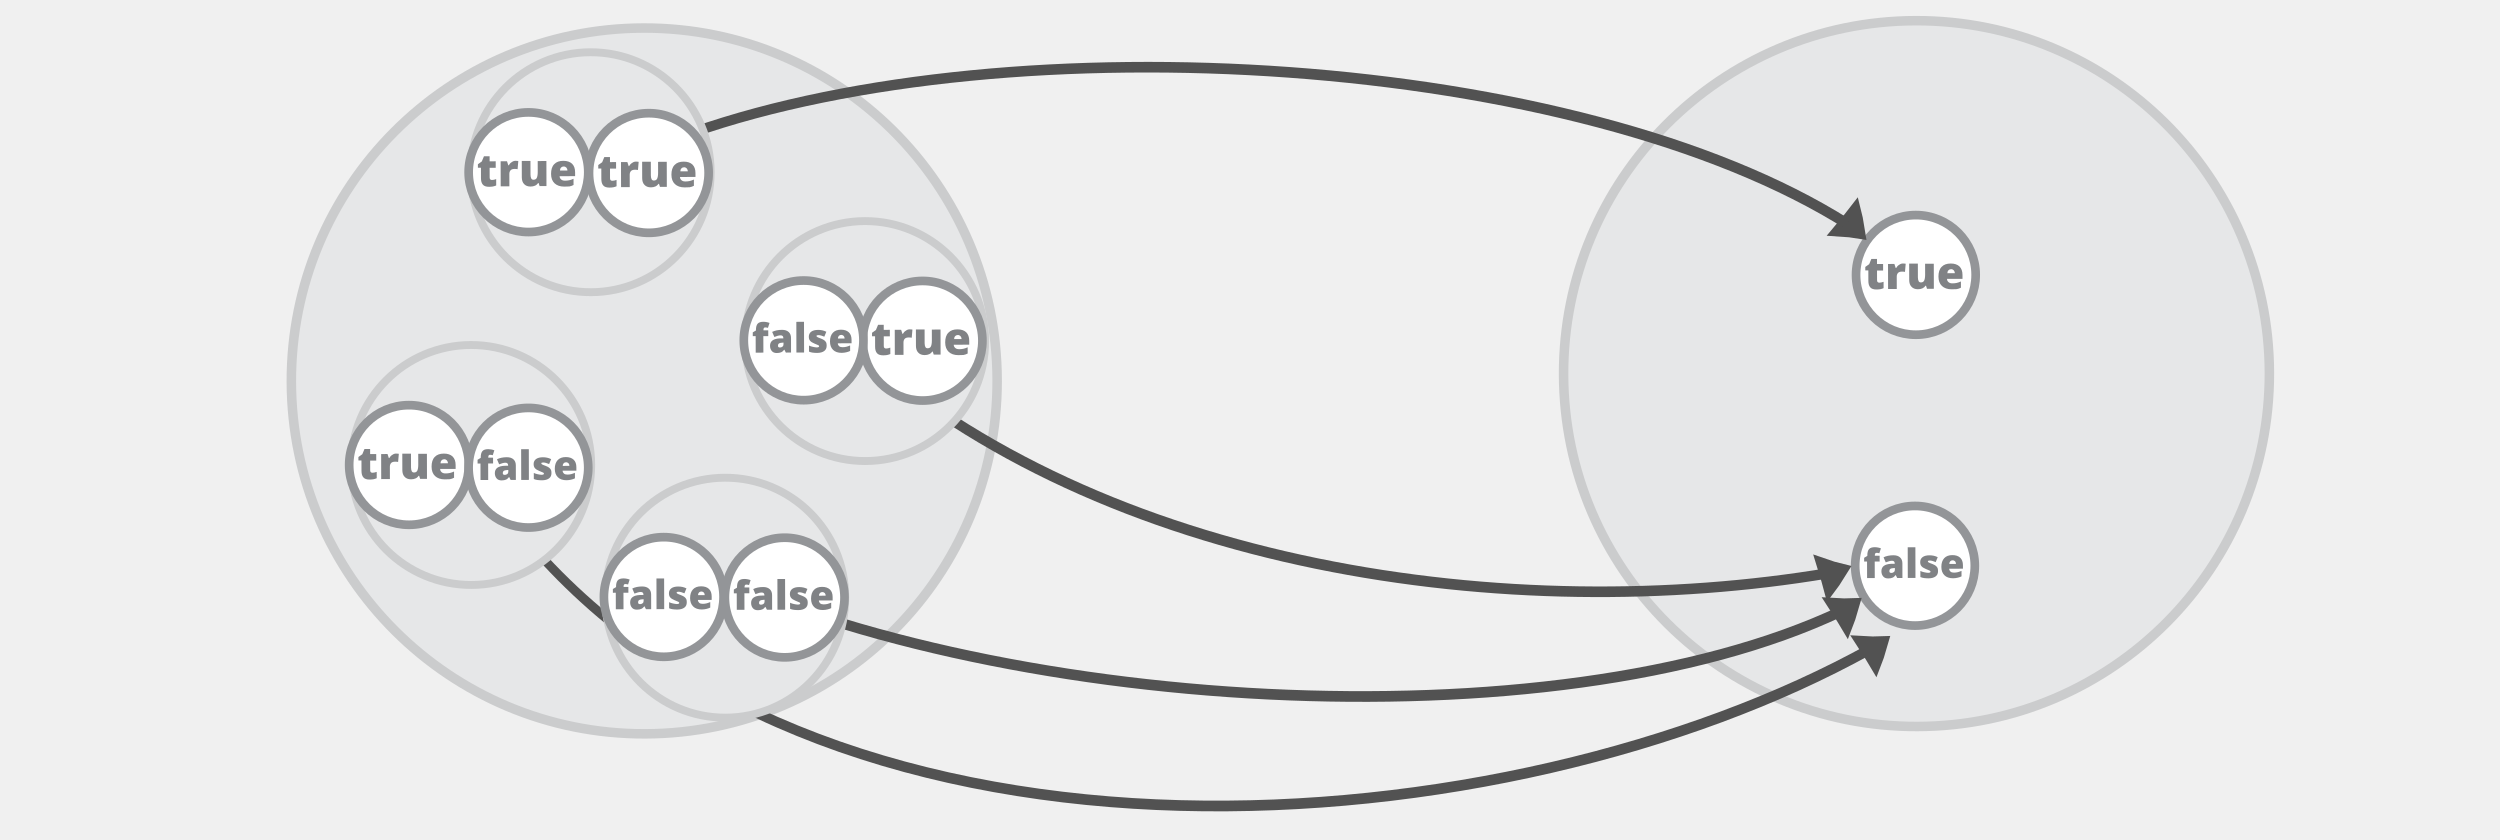
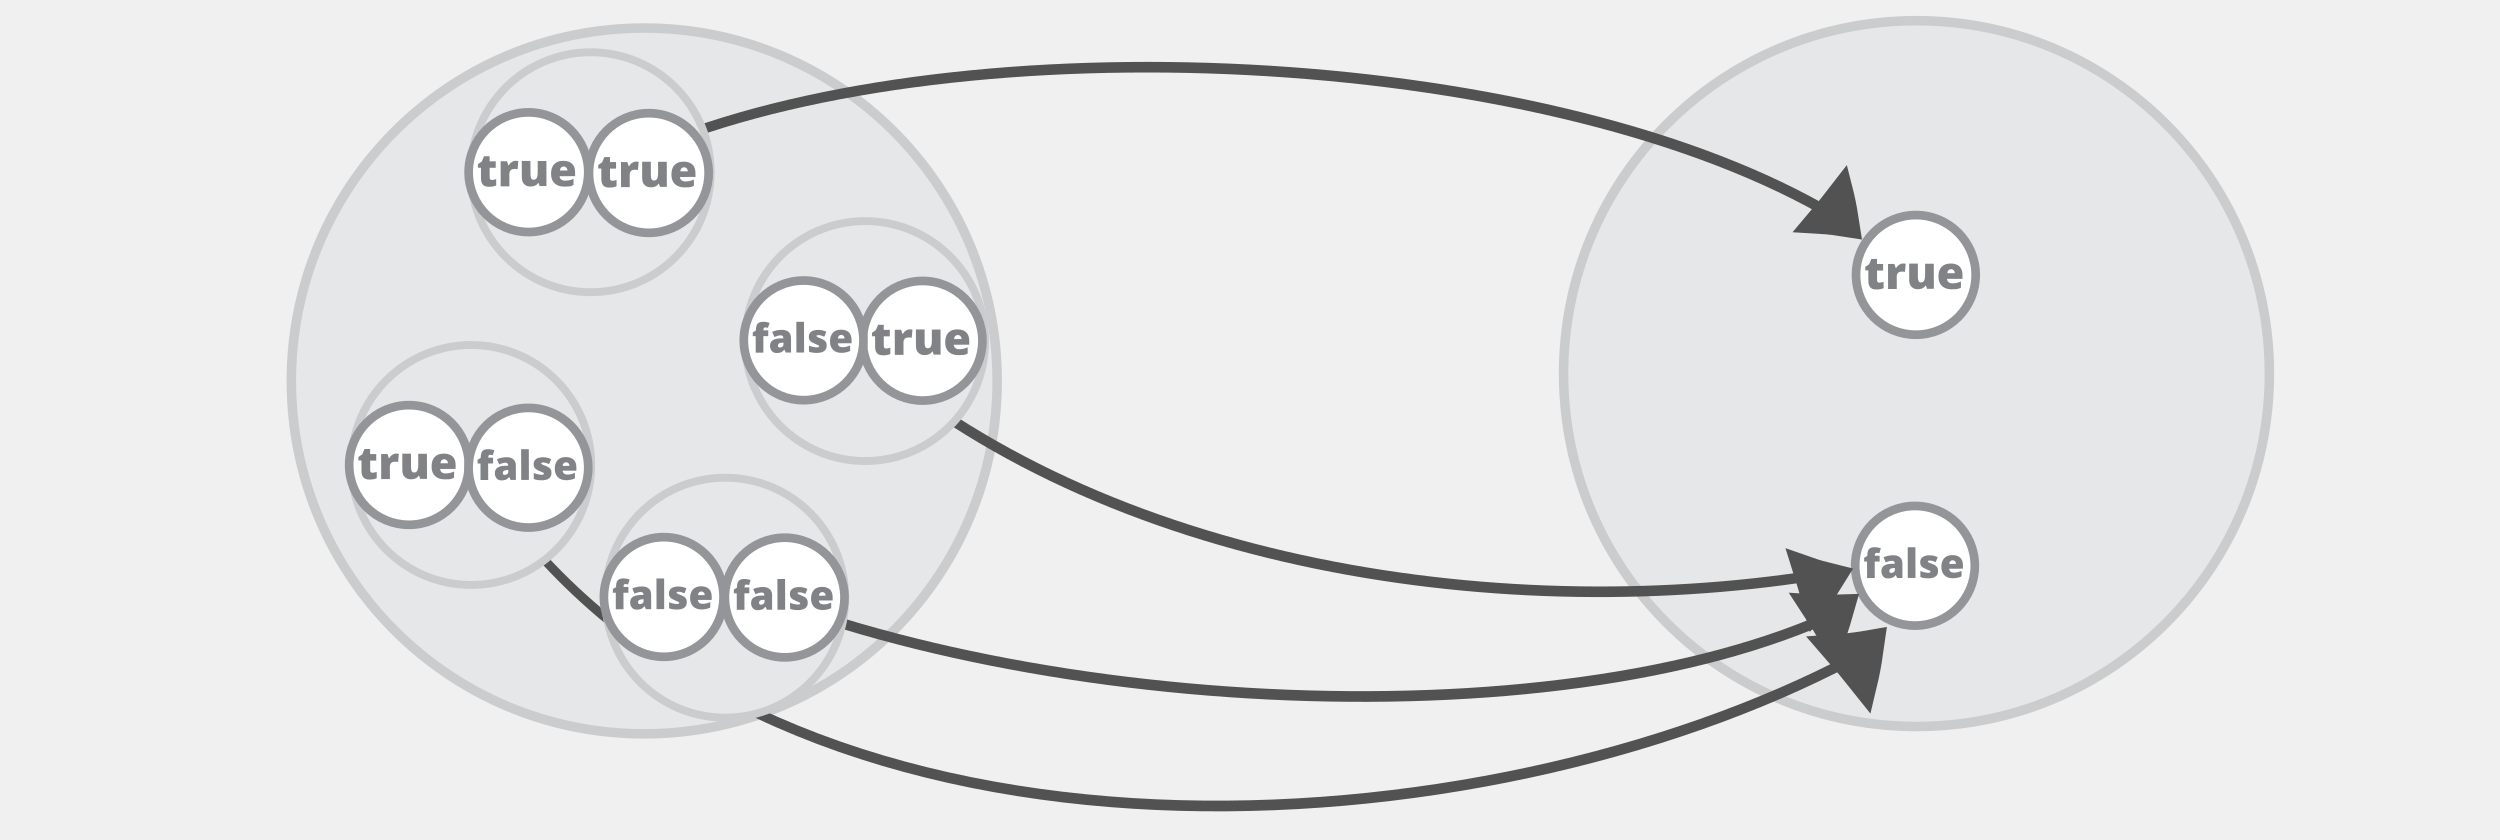
<svg xmlns="http://www.w3.org/2000/svg" viewBox="0 0 595.3 200" version="1.1" id="svg14095" width="595.3" height="200">
  <defs id="defs14099" />
  <circle style="fill:#e6e7e8;stroke:#cbcccd;stroke-width:2.268;stroke-miterlimit:10;stroke-dasharray:none;stroke-opacity:1" id="circle14075-1-9" r="84.034" cy="91.109" cx="153.171" stroke-miterlimit="10" transform="rotate(-0.1496465)" />
  <circle style="fill:#e6e7e8;stroke:#cbcccd;stroke-width:2.268;stroke-miterlimit:10;stroke-dasharray:none;stroke-opacity:1" id="circle14075-1-9-2" r="84.034" cy="90.151" cx="456.118" stroke-miterlimit="10" transform="rotate(-0.1496465)" />
  <g id="g3759" transform="matrix(0.8300014,-0.00216783,0.00216783,0.8300014,94.32766,-59.04964)">
    <circle style="fill:#ffffff;stroke:#939598;stroke-width:2.493;stroke-miterlimit:10" stroke-miterlimit="10" cx="435.6" cy="151.151" r="17.161" id="circle14077-8-2-9" />
    <g transform="matrix(0.4155301,0,0,0.4155301,322.5754,72.94785)" style="fill:#808285" id="g14081-7-2-3">
      <path d="m 246.8,193.5 c 0.8,0 1.8,-0.2 2.9,-0.6 v 4.4 c -0.8,0.3 -1.6,0.6 -2.3,0.7 -0.7,0.1 -1.6,0.2 -2.6,0.2 -2,0 -3.5,-0.5 -4.3,-1.5 -0.9,-1 -1.3,-2.5 -1.3,-4.5 V 185 h -2.1 v -2.4 l 2.7,-1.9 1.5,-3.6 h 3.9 v 3.5 h 4.2 v 4.5 h -4.2 v 6.7 c 0,1.1 0.5,1.7 1.6,1.7 z m 16.4,-13.2 c 0.5,0 1,0 1.5,0.1 l 0.3,0.1 -0.5,5.6 c -0.5,-0.1 -1.2,-0.2 -2,-0.2 -1.3,0 -2.3,0.3 -2.8,0.9 -0.6,0.6 -0.9,1.5 -0.9,2.6 v 8.5 h -6 v -17.3 h 4.4 l 0.9,2.8 h 0.3 c 0.5,-0.9 1.2,-1.7 2.1,-2.2 0.9,-0.7 1.8,-0.9 2.7,-0.9 z m 16.5,17.6 -0.7,-2.2 h -0.4 c -0.5,0.8 -1.2,1.4 -2.1,1.8 -0.9,0.4 -1.9,0.6 -3.1,0.6 -1.9,0 -3.4,-0.6 -4.4,-1.7 -1.1,-1.1 -1.6,-2.7 -1.6,-4.7 v -11.3 h 6 v 9.5 c 0,1.1 0.2,2 0.5,2.6 0.3,0.6 0.8,0.9 1.6,0.9 1,0 1.8,-0.4 2.2,-1.2 0.4,-0.8 0.7,-2.2 0.7,-4.1 v -7.6 h 6 v 17.3 h -4.7 z m 17,0.3 c -2.9,0 -5.1,-0.8 -6.7,-2.3 -1.6,-1.5 -2.4,-3.7 -2.4,-6.5 0,-2.9 0.7,-5.2 2.2,-6.7 1.5,-1.6 3.6,-2.3 6.3,-2.3 2.6,0 4.6,0.7 6,2 1.4,1.4 2.1,3.3 2.1,5.9 v 2.7 h -10.7 c 0,1 0.4,1.7 1.1,2.3 0.7,0.6 1.6,0.8 2.7,0.8 1,0 2,-0.1 2.9,-0.3 0.9,-0.2 1.8,-0.5 2.9,-1 v 4.3 c -0.9,0.5 -1.9,0.8 -2.9,1 -0.9,0 -2.1,0.1 -3.5,0.1 z m -0.3,-13.9 c -0.7,0 -1.3,0.2 -1.8,0.7 -0.5,0.4 -0.8,1.1 -0.8,2.1 h 5.1 c 0,-0.8 -0.3,-1.5 -0.7,-2 -0.5,-0.5 -1.1,-0.8 -1.8,-0.8 z" id="path14079-92-8-1" />
    </g>
  </g>
  <g id="g14089-0-9-9" transform="matrix(0.3448905,-9.0079346e-4,9.0079346e-4,0.3448905,343.8237,102.1121)">
    <circle id="circle14083-2-7-4" r="41.3" cy="95.4" cx="325" stroke-miterlimit="10" style="fill:#ffffff;stroke:#939598;stroke-width:6;stroke-miterlimit:10" />
    <g id="g14087-3-3-7" style="fill:#808285">
      <path id="path14085-7-6-8" d="m 300.5,92.4 h -3.3 v 11.4 h -5.3 V 92.4 h -2 v -2.6 l 2.2,-1.3 v -0.3 c 0,-2 0.4,-3.5 1.2,-4.4 0.8,-0.9 2.2,-1.3 4,-1.3 0.7,0 1.4,0.1 2,0.2 0.6,0.1 1.4,0.3 2.2,0.6 l -1.1,3.4 c -0.7,-0.2 -1.3,-0.3 -1.9,-0.3 -0.4,0 -0.7,0.1 -0.9,0.4 -0.2,0.3 -0.3,0.7 -0.3,1.2 v 0.4 h 3.3 v 4 z m 12.2,11.4 -1,-2 h -0.1 c -0.7,0.9 -1.4,1.5 -2.2,1.8 -0.7,0.3 -1.7,0.5 -2.9,0.5 -1.5,0 -2.6,-0.4 -3.4,-1.3 -0.8,-0.9 -1.3,-2.1 -1.3,-3.7 0,-1.6 0.6,-2.9 1.7,-3.7 1.1,-0.8 2.8,-1.3 5,-1.4 h 2.5 v -0.2 c 0,-1.3 -0.6,-1.9 -1.9,-1.9 -1.1,0 -2.6,0.4 -4.3,1.1 l -1.5,-3.5 c 1.8,-0.9 4.1,-1.4 6.8,-1.4 2,0 3.5,0.5 4.6,1.5 1.1,1 1.6,2.4 1.6,4.1 v 10.1 z m -4,-3.5 c 0.6,0 1.2,-0.2 1.7,-0.6 0.5,-0.4 0.7,-0.9 0.7,-1.6 v -1.2 l -1.2,0.1 c -1.8,0.1 -2.6,0.7 -2.6,1.9 -0.1,1 0.4,1.4 1.4,1.4 z m 16.6,3.5 H 320 V 82.6 h 5.3 z m 15.6,-4.7 c 0,1.7 -0.6,2.9 -1.7,3.7 -1.1,0.8 -2.7,1.3 -4.9,1.3 -1.1,0 -2.1,-0.1 -3,-0.2 -0.8,-0.1 -1.7,-0.3 -2.6,-0.7 V 99 c 0.8,0.4 1.7,0.7 2.7,0.9 1,0.2 1.9,0.4 2.6,0.4 1.2,0 1.7,-0.3 1.7,-0.8 0,-0.3 -0.2,-0.5 -0.5,-0.7 -0.3,-0.2 -1.3,-0.6 -2.8,-1.2 -1.4,-0.6 -2.4,-1.2 -3,-2 -0.6,-0.7 -0.8,-1.7 -0.8,-2.8 0,-1.4 0.6,-2.6 1.7,-3.4 1.1,-0.8 2.7,-1.2 4.7,-1.2 1,0 2,0.1 2.9,0.3 0.9,0.2 1.8,0.5 2.8,1 l -1.4,3.4 c -0.7,-0.3 -1.5,-0.6 -2.2,-0.8 -0.7,-0.2 -1.4,-0.3 -1.9,-0.3 -0.9,0 -1.3,0.2 -1.3,0.6 0,0.3 0.2,0.5 0.5,0.7 0.3,0.2 1.2,0.6 2.6,1.1 1.1,0.4 1.9,0.9 2.4,1.3 0.5,0.4 0.9,0.9 1.2,1.5 0.2,0.5 0.3,1.2 0.3,2.1 z m 10.4,5 c -2.6,0 -4.6,-0.7 -6,-2.1 -1.4,-1.4 -2.1,-3.3 -2.1,-5.8 0,-2.6 0.7,-4.6 2,-6 1.3,-1.4 3.2,-2.1 5.6,-2.1 2.3,0 4.1,0.6 5.4,1.8 1.3,1.2 1.9,3 1.9,5.2 v 2.4 h -9.5 c 0,0.9 0.4,1.5 0.9,2 0.6,0.5 1.4,0.7 2.4,0.7 0.9,0 1.8,-0.1 2.6,-0.3 0.8,-0.2 1.6,-0.5 2.6,-0.9 v 3.8 c -0.8,0.4 -1.7,0.7 -2.6,0.9 -0.9,0.2 -1.9,0.4 -3.2,0.4 z M 351,91.7 c -0.6,0 -1.2,0.2 -1.6,0.6 -0.4,0.4 -0.7,1 -0.7,1.9 h 4.6 c 0,-0.7 -0.2,-1.3 -0.6,-1.8 -0.5,-0.4 -1,-0.7 -1.7,-0.7 z" />
    </g>
  </g>
  <g style="display:inline;fill:#dddddd;stroke:#525252;stroke-width:6.389;stroke-miterlimit:10;stroke-opacity:1" id="g1482-7-0-2-0-3" transform="matrix(0.1908178,0.04470537,-0.0586126,0.2739335,339.8028,-8.609108)">
-     <path style="stroke:#525252;stroke-width:16.098;stroke-opacity:1" id="path1478-7-9-7-4-0" d="m 561.876,137.329 c 5.673,-0.682 11.427,-1.108 17.252,-1.398 -2.293,-4.146 -4.884,-8.233 -7.774,-12.263 -3.294,4.776 -5.64,8.589 -9.478,13.661 z" />
+     <path style="stroke:#525252;stroke-width:28.094;stroke-opacity:1" id="path1478-7-9-7-4-0" d="m 533.718,133.396 c 9.901,-1.191 19.943,-1.933 30.108,-2.44 -4.001,-7.235 -8.523,-14.369 -13.567,-21.402 -5.748,8.336 -9.843,14.99 -16.541,23.842 z" />
    <path style="fill:none;stroke:#525252;stroke-width:9.112;stroke-opacity:1;paint-order:markers fill stroke" id="path1480-1-3-7-6-4" d="M -830.231,282.28 C -477.338,127.018 201.859,45.058 566.335,133.953" />
  </g>
  <g id="g3526-3" transform="matrix(0.8300014,-0.00216783,0.00216783,0.8300014,-86.01487,26.38898)">
    <circle r="34.419" stroke-miterlimit="10" cx="273.049" cy="18.328" id="circle14075-1-9-3-6" style="fill:#e6e7e8;stroke:#cbcccd;stroke-width:2.268;stroke-miterlimit:10;stroke-dasharray:none;stroke-opacity:1" />
    <g transform="translate(-10.81381,-123.2774)" id="g3451-0">
      <circle id="circle14077-8-2-6" r="17.161" cy="141.558" cx="266.009" stroke-miterlimit="10" style="fill:#ffffff;stroke:#939598;stroke-width:2.493;stroke-miterlimit:10" />
      <g id="g14081-7-2-2" style="fill:#808285" transform="matrix(0.4155301,0,0,0.4155301,152.9853,63.35517)">
        <path id="path14079-92-8-6" d="m 246.8,193.5 c 0.8,0 1.8,-0.2 2.9,-0.6 v 4.4 c -0.8,0.3 -1.6,0.6 -2.3,0.7 -0.7,0.1 -1.6,0.2 -2.6,0.2 -2,0 -3.5,-0.5 -4.3,-1.5 -0.9,-1 -1.3,-2.5 -1.3,-4.5 V 185 h -2.1 v -2.4 l 2.7,-1.9 1.5,-3.6 h 3.9 v 3.5 h 4.2 v 4.5 h -4.2 v 6.7 c 0,1.1 0.5,1.7 1.6,1.7 z m 16.4,-13.2 c 0.5,0 1,0 1.5,0.1 l 0.3,0.1 -0.5,5.6 c -0.5,-0.1 -1.2,-0.2 -2,-0.2 -1.3,0 -2.3,0.3 -2.8,0.9 -0.6,0.6 -0.9,1.5 -0.9,2.6 v 8.5 h -6 v -17.3 h 4.4 l 0.9,2.8 h 0.3 c 0.5,-0.9 1.2,-1.7 2.1,-2.2 0.9,-0.7 1.8,-0.9 2.7,-0.9 z m 16.5,17.6 -0.7,-2.2 h -0.4 c -0.5,0.8 -1.2,1.4 -2.1,1.8 -0.9,0.4 -1.9,0.6 -3.1,0.6 -1.9,0 -3.4,-0.6 -4.4,-1.7 -1.1,-1.1 -1.6,-2.7 -1.6,-4.7 v -11.3 h 6 v 9.5 c 0,1.1 0.2,2 0.5,2.6 0.3,0.6 0.8,0.9 1.6,0.9 1,0 1.8,-0.4 2.2,-1.2 0.4,-0.8 0.7,-2.2 0.7,-4.1 v -7.6 h 6 v 17.3 h -4.7 z m 17,0.3 c -2.9,0 -5.1,-0.8 -6.7,-2.3 -1.6,-1.5 -2.4,-3.7 -2.4,-6.5 0,-2.9 0.7,-5.2 2.2,-6.7 1.5,-1.6 3.6,-2.3 6.3,-2.3 2.6,0 4.6,0.7 6,2 1.4,1.4 2.1,3.3 2.1,5.9 v 2.7 h -10.7 c 0,1 0.4,1.7 1.1,2.3 0.7,0.6 1.6,0.8 2.7,0.8 1,0 2,-0.1 2.9,-0.3 0.9,-0.2 1.8,-0.5 2.9,-1 v 4.3 c -0.9,0.5 -1.9,0.8 -2.9,1 -0.9,0 -2.1,0.1 -3.5,0.1 z m -0.3,-13.9 c -0.7,0 -1.3,0.2 -1.8,0.7 -0.5,0.4 -0.8,1.1 -0.8,2.1 h 5.1 c 0,-0.8 -0.3,-1.5 -0.7,-2 -0.5,-0.5 -1.1,-0.8 -1.8,-0.8 z" />
      </g>
    </g>
    <g transform="translate(23.71695,-122.9595)" id="g3451-0-0">
      <circle id="circle14077-8-2-6-2" r="17.161" cy="141.558" cx="266.009" stroke-miterlimit="10" style="fill:#ffffff;stroke:#939598;stroke-width:2.493;stroke-miterlimit:10" />
      <g id="g14081-7-2-2-3" style="fill:#808285" transform="matrix(0.4155301,0,0,0.4155301,152.9853,63.35517)">
        <path id="path14079-92-8-6-7" d="m 246.8,193.5 c 0.8,0 1.8,-0.2 2.9,-0.6 v 4.4 c -0.8,0.3 -1.6,0.6 -2.3,0.7 -0.7,0.1 -1.6,0.2 -2.6,0.2 -2,0 -3.5,-0.5 -4.3,-1.5 -0.9,-1 -1.3,-2.5 -1.3,-4.5 V 185 h -2.1 v -2.4 l 2.7,-1.9 1.5,-3.6 h 3.9 v 3.5 h 4.2 v 4.5 h -4.2 v 6.7 c 0,1.1 0.5,1.7 1.6,1.7 z m 16.4,-13.2 c 0.5,0 1,0 1.5,0.1 l 0.3,0.1 -0.5,5.6 c -0.5,-0.1 -1.2,-0.2 -2,-0.2 -1.3,0 -2.3,0.3 -2.8,0.9 -0.6,0.6 -0.9,1.5 -0.9,2.6 v 8.5 h -6 v -17.3 h 4.4 l 0.9,2.8 h 0.3 c 0.5,-0.9 1.2,-1.7 2.1,-2.2 0.9,-0.7 1.8,-0.9 2.7,-0.9 z m 16.5,17.6 -0.7,-2.2 h -0.4 c -0.5,0.8 -1.2,1.4 -2.1,1.8 -0.9,0.4 -1.9,0.6 -3.1,0.6 -1.9,0 -3.4,-0.6 -4.4,-1.7 -1.1,-1.1 -1.6,-2.7 -1.6,-4.7 v -11.3 h 6 v 9.5 c 0,1.1 0.2,2 0.5,2.6 0.3,0.6 0.8,0.9 1.6,0.9 1,0 1.8,-0.4 2.2,-1.2 0.4,-0.8 0.7,-2.2 0.7,-4.1 v -7.6 h 6 v 17.3 h -4.7 z m 17,0.3 c -2.9,0 -5.1,-0.8 -6.7,-2.3 -1.6,-1.5 -2.4,-3.7 -2.4,-6.5 0,-2.9 0.7,-5.2 2.2,-6.7 1.5,-1.6 3.6,-2.3 6.3,-2.3 2.6,0 4.6,0.7 6,2 1.4,1.4 2.1,3.3 2.1,5.9 v 2.7 h -10.7 c 0,1 0.4,1.7 1.1,2.3 0.7,0.6 1.6,0.8 2.7,0.8 1,0 2,-0.1 2.9,-0.3 0.9,-0.2 1.8,-0.5 2.9,-1 v 4.3 c -0.9,0.5 -1.9,0.8 -2.9,1 -0.9,0 -2.1,0.1 -3.5,0.1 z m -0.3,-13.9 c -0.7,0 -1.3,0.2 -1.8,0.7 -0.5,0.4 -0.8,1.1 -0.8,2.1 h 5.1 c 0,-0.8 -0.3,-1.5 -0.7,-2 -0.5,-0.5 -1.1,-0.8 -1.8,-0.8 z" />
      </g>
    </g>
  </g>
  <g id="g3526-3-9" transform="rotate(-0.1496465,42296.092,-26575.939)" />
  <g style="display:inline;fill:#dddddd;stroke:#525252;stroke-width:6.389;stroke-miterlimit:10;stroke-opacity:1" id="g1482-7-0-2-0-3-9" transform="matrix(0.1932494,0.03262936,0.05197362,-0.2752703,318.9487,154.8909)">
-     <path style="stroke:#525252;stroke-width:16.098;stroke-opacity:1" id="path1478-7-9-7-4-0-3" d="m 561.876,137.329 c 5.673,-0.682 11.427,-1.108 17.252,-1.398 -2.293,-4.146 -4.884,-8.233 -7.774,-12.263 -3.294,4.776 -5.64,8.589 -9.478,13.661 z" />
+     <path style="stroke:#525252;stroke-width:28.398;stroke-opacity:1" id="path1478-7-9-7-4-0-3" d="m 541.025,130.807 c 10.008,-1.203 20.159,-1.954 30.434,-2.466 -4.044,-7.314 -8.616,-14.524 -13.714,-21.633 -5.81,8.426 -9.949,15.152 -16.72,24.1 z" />
    <path style="fill:none;stroke:#525252;stroke-width:9.112;stroke-opacity:1;paint-order:markers fill stroke" id="path1480-1-3-7-6-4-7" d="M -651.848,188.474 C -298.955,33.212 201.859,45.058 566.335,133.953" />
  </g>
  <g style="display:inline;fill:#dddddd;stroke:#525252;stroke-width:6.389;stroke-miterlimit:10;stroke-opacity:1" id="g1482-7-0-2-0-3-9-4" transform="matrix(0.1948327,-0.02121777,-0.02493549,-0.2790219,338.2611,203.9943)">
-     <path style="stroke:#525252;stroke-width:16.098;stroke-opacity:1" id="path1478-7-9-7-4-0-3-5" d="m 561.876,137.329 c 5.673,-0.682 11.427,-1.108 17.252,-1.398 -2.293,-4.146 -4.884,-8.233 -7.774,-12.263 -3.294,4.776 -5.64,8.589 -9.478,13.661 z" />
+     <path style="stroke:#525252;stroke-width:32.53;stroke-opacity:1" id="path1478-7-9-7-4-0-3-5" d="m 531.339,133.44 c 11.595,-0.278 23.252,-0.025 34.996,0.513 -2.948,-8.763 -6.515,-17.466 -10.701,-26.112 -8.454,8.954 -14.637,16.156 -24.295,25.599 z" />
    <path style="fill:none;stroke:#525252;stroke-width:9.112;stroke-opacity:1;paint-order:markers fill stroke" id="path1480-1-3-7-6-4-7-2" d="M -1044.193,346.59 C -710.249,16.435 107.213,-2.165 566.335,133.953" />
  </g>
  <g style="display:inline;fill:#dddddd;stroke:#525252;stroke-width:6.389;stroke-miterlimit:10;stroke-opacity:1" id="g1482-7-0-2-0-3-9-5" transform="matrix(0.1948327,-0.02121777,-0.02493549,-0.2790219,331.4551,194.9295)">
-     <path style="stroke:#525252;stroke-width:16.098;stroke-opacity:1" id="path1478-7-9-7-4-0-3-4" d="m 561.876,137.329 c 5.673,-0.682 11.427,-1.108 17.252,-1.398 -2.293,-4.146 -4.884,-8.233 -7.774,-12.263 -3.294,4.776 -5.64,8.589 -9.478,13.661 z" />
+     <path style="stroke:#525252;stroke-width:28.284;stroke-opacity:1" id="path1478-7-9-7-4-0-3-4" d="m 536.023,136.409 c 9.967,-1.199 20.078,-1.946 30.311,-2.457 -4.028,-7.284 -8.581,-14.466 -13.659,-21.547 -5.787,8.392 -9.909,15.091 -16.653,24.003 z" />
    <path style="fill:none;stroke:#525252;stroke-width:9.112;stroke-opacity:1;paint-order:markers fill stroke" id="path1480-1-3-7-6-4-7-7" d="M -830.231,282.28 C -477.338,127.018 201.859,45.058 566.335,133.953" />
  </g>
  <g id="g3526" transform="matrix(0.8300014,-0.00216783,0.00216783,0.8300014,-114.4651,96.10119)">
    <circle r="34.419" stroke-miterlimit="10" cx="273.049" cy="18.328" id="circle14075-1-9-3" style="fill:#e6e7e8;stroke:#cbcccd;stroke-width:2.268;stroke-miterlimit:10;stroke-dasharray:none;stroke-opacity:1" />
    <g transform="translate(-10.81381,-123.2774)" id="g3451">
      <circle id="circle14077-8-2" r="17.161" cy="141.558" cx="266.009" stroke-miterlimit="10" style="fill:#ffffff;stroke:#939598;stroke-width:2.493;stroke-miterlimit:10" />
      <g id="g14081-7-2" style="fill:#808285" transform="matrix(0.4155301,0,0,0.4155301,152.9853,63.35517)">
        <path id="path14079-92-8" d="m 246.8,193.5 c 0.8,0 1.8,-0.2 2.9,-0.6 v 4.4 c -0.8,0.3 -1.6,0.6 -2.3,0.7 -0.7,0.1 -1.6,0.2 -2.6,0.2 -2,0 -3.5,-0.5 -4.3,-1.5 -0.9,-1 -1.3,-2.5 -1.3,-4.5 V 185 h -2.1 v -2.4 l 2.7,-1.9 1.5,-3.6 h 3.9 v 3.5 h 4.2 v 4.5 h -4.2 v 6.7 c 0,1.1 0.5,1.7 1.6,1.7 z m 16.4,-13.2 c 0.5,0 1,0 1.5,0.1 l 0.3,0.1 -0.5,5.6 c -0.5,-0.1 -1.2,-0.2 -2,-0.2 -1.3,0 -2.3,0.3 -2.8,0.9 -0.6,0.6 -0.9,1.5 -0.9,2.6 v 8.5 h -6 v -17.3 h 4.4 l 0.9,2.8 h 0.3 c 0.5,-0.9 1.2,-1.7 2.1,-2.2 0.9,-0.7 1.8,-0.9 2.7,-0.9 z m 16.5,17.6 -0.7,-2.2 h -0.4 c -0.5,0.8 -1.2,1.4 -2.1,1.8 -0.9,0.4 -1.9,0.6 -3.1,0.6 -1.9,0 -3.4,-0.6 -4.4,-1.7 -1.1,-1.1 -1.6,-2.7 -1.6,-4.7 v -11.3 h 6 v 9.5 c 0,1.1 0.2,2 0.5,2.6 0.3,0.6 0.8,0.9 1.6,0.9 1,0 1.8,-0.4 2.2,-1.2 0.4,-0.8 0.7,-2.2 0.7,-4.1 v -7.6 h 6 v 17.3 h -4.7 z m 17,0.3 c -2.9,0 -5.1,-0.8 -6.7,-2.3 -1.6,-1.5 -2.4,-3.7 -2.4,-6.5 0,-2.9 0.7,-5.2 2.2,-6.7 1.5,-1.6 3.6,-2.3 6.3,-2.3 2.6,0 4.6,0.7 6,2 1.4,1.4 2.1,3.3 2.1,5.9 v 2.7 h -10.7 c 0,1 0.4,1.7 1.1,2.3 0.7,0.6 1.6,0.8 2.7,0.8 1,0 2,-0.1 2.9,-0.3 0.9,-0.2 1.8,-0.5 2.9,-1 v 4.3 c -0.9,0.5 -1.9,0.8 -2.9,1 -0.9,0 -2.1,0.1 -3.5,0.1 z m -0.3,-13.9 c -0.7,0 -1.3,0.2 -1.8,0.7 -0.5,0.4 -0.8,1.1 -0.8,2.1 h 5.1 c 0,-0.8 -0.3,-1.5 -0.7,-2 -0.5,-0.5 -1.1,-0.8 -1.8,-0.8 z" />
      </g>
    </g>
    <g transform="translate(14.40441,-30.30822)" id="g3457">
      <g id="g14089-0-9" transform="matrix(0.4155301,0,0,0.4155301,140.0087,9.826835)">
        <circle id="circle14083-2-7" r="41.3" cy="95.4" cx="325" stroke-miterlimit="10" style="fill:#ffffff;stroke:#939598;stroke-width:6;stroke-miterlimit:10" />
        <g id="g14087-3-3" style="fill:#808285">
          <path id="path14085-7-6" d="m 300.5,92.4 h -3.3 v 11.4 h -5.3 V 92.4 h -2 v -2.6 l 2.2,-1.3 v -0.3 c 0,-2 0.4,-3.5 1.2,-4.4 0.8,-0.9 2.2,-1.3 4,-1.3 0.7,0 1.4,0.1 2,0.2 0.6,0.1 1.4,0.3 2.2,0.6 l -1.1,3.4 c -0.7,-0.2 -1.3,-0.3 -1.9,-0.3 -0.4,0 -0.7,0.1 -0.9,0.4 -0.2,0.3 -0.3,0.7 -0.3,1.2 v 0.4 h 3.3 v 4 z m 12.2,11.4 -1,-2 h -0.1 c -0.7,0.9 -1.4,1.5 -2.2,1.8 -0.7,0.3 -1.7,0.5 -2.9,0.5 -1.5,0 -2.6,-0.4 -3.4,-1.3 -0.8,-0.9 -1.3,-2.1 -1.3,-3.7 0,-1.6 0.6,-2.9 1.7,-3.7 1.1,-0.8 2.8,-1.3 5,-1.4 h 2.5 v -0.2 c 0,-1.3 -0.6,-1.9 -1.9,-1.9 -1.1,0 -2.6,0.4 -4.3,1.1 l -1.5,-3.5 c 1.8,-0.9 4.1,-1.4 6.8,-1.4 2,0 3.5,0.5 4.6,1.5 1.1,1 1.6,2.4 1.6,4.1 v 10.1 z m -4,-3.5 c 0.6,0 1.2,-0.2 1.7,-0.6 0.5,-0.4 0.7,-0.9 0.7,-1.6 v -1.2 l -1.2,0.1 c -1.8,0.1 -2.6,0.7 -2.6,1.9 -0.1,1 0.4,1.4 1.4,1.4 z m 16.6,3.5 H 320 V 82.6 h 5.3 z m 15.6,-4.7 c 0,1.7 -0.6,2.9 -1.7,3.7 -1.1,0.8 -2.7,1.3 -4.9,1.3 -1.1,0 -2.1,-0.1 -3,-0.2 -0.8,-0.1 -1.7,-0.3 -2.6,-0.7 V 99 c 0.8,0.4 1.7,0.7 2.7,0.9 1,0.2 1.9,0.4 2.6,0.4 1.2,0 1.7,-0.3 1.7,-0.8 0,-0.3 -0.2,-0.5 -0.5,-0.7 -0.3,-0.2 -1.3,-0.6 -2.8,-1.2 -1.4,-0.6 -2.4,-1.2 -3,-2 -0.6,-0.7 -0.8,-1.7 -0.8,-2.8 0,-1.4 0.6,-2.6 1.7,-3.4 1.1,-0.8 2.7,-1.2 4.7,-1.2 1,0 2,0.1 2.9,0.3 0.9,0.2 1.8,0.5 2.8,1 l -1.4,3.4 c -0.7,-0.3 -1.5,-0.6 -2.2,-0.8 -0.7,-0.2 -1.4,-0.3 -1.9,-0.3 -0.9,0 -1.3,0.2 -1.3,0.6 0,0.3 0.2,0.5 0.5,0.7 0.3,0.2 1.2,0.6 2.6,1.1 1.1,0.4 1.9,0.9 2.4,1.3 0.5,0.4 0.9,0.9 1.2,1.5 0.2,0.5 0.3,1.2 0.3,2.1 z m 10.4,5 c -2.6,0 -4.6,-0.7 -6,-2.1 -1.4,-1.4 -2.1,-3.3 -2.1,-5.8 0,-2.6 0.7,-4.6 2,-6 1.3,-1.4 3.2,-2.1 5.6,-2.1 2.3,0 4.1,0.6 5.4,1.8 1.3,1.2 1.9,3 1.9,5.2 v 2.4 h -9.5 c 0,0.9 0.4,1.5 0.9,2 0.6,0.5 1.4,0.7 2.4,0.7 0.9,0 1.8,-0.1 2.6,-0.3 0.8,-0.2 1.6,-0.5 2.6,-0.9 v 3.8 c -0.8,0.4 -1.7,0.7 -2.6,0.9 -0.9,0.2 -1.9,0.4 -3.2,0.4 z M 351,91.7 c -0.6,0 -1.2,0.2 -1.6,0.6 -0.4,0.4 -0.7,1 -0.7,1.9 h 4.6 c 0,-0.7 -0.2,-1.3 -0.6,-1.8 -0.5,-0.4 -1,-0.7 -1.7,-0.7 z" />
        </g>
      </g>
    </g>
  </g>
  <g id="g3526-5" transform="matrix(0.8300014,-0.00216783,0.00216783,0.8300014,-20.66156,66.59406)">
    <circle r="34.419" stroke-miterlimit="10" cx="273.049" cy="18.328" id="circle14075-1-9-3-9" style="fill:#e6e7e8;stroke:#cbcccd;stroke-width:2.268;stroke-miterlimit:10;stroke-dasharray:none;stroke-opacity:1" />
    <g transform="translate(23.52003,-123.2774)" id="g3451-2">
      <circle id="circle14077-8-2-2" r="17.161" cy="141.558" cx="266.009" stroke-miterlimit="10" style="fill:#ffffff;stroke:#939598;stroke-width:2.493;stroke-miterlimit:10" />
      <g id="g14081-7-2-8" style="fill:#808285" transform="matrix(0.4155301,0,0,0.4155301,152.9853,63.35517)">
        <path id="path14079-92-8-9" d="m 246.8,193.5 c 0.8,0 1.8,-0.2 2.9,-0.6 v 4.4 c -0.8,0.3 -1.6,0.6 -2.3,0.7 -0.7,0.1 -1.6,0.2 -2.6,0.2 -2,0 -3.5,-0.5 -4.3,-1.5 -0.9,-1 -1.3,-2.5 -1.3,-4.5 V 185 h -2.1 v -2.4 l 2.7,-1.9 1.5,-3.6 h 3.9 v 3.5 h 4.2 v 4.5 h -4.2 v 6.7 c 0,1.1 0.5,1.7 1.6,1.7 z m 16.4,-13.2 c 0.5,0 1,0 1.5,0.1 l 0.3,0.1 -0.5,5.6 c -0.5,-0.1 -1.2,-0.2 -2,-0.2 -1.3,0 -2.3,0.3 -2.8,0.9 -0.6,0.6 -0.9,1.5 -0.9,2.6 v 8.5 h -6 v -17.3 h 4.4 l 0.9,2.8 h 0.3 c 0.5,-0.9 1.2,-1.7 2.1,-2.2 0.9,-0.7 1.8,-0.9 2.7,-0.9 z m 16.5,17.6 -0.7,-2.2 h -0.4 c -0.5,0.8 -1.2,1.4 -2.1,1.8 -0.9,0.4 -1.9,0.6 -3.1,0.6 -1.9,0 -3.4,-0.6 -4.4,-1.7 -1.1,-1.1 -1.6,-2.7 -1.6,-4.7 v -11.3 h 6 v 9.5 c 0,1.1 0.2,2 0.5,2.6 0.3,0.6 0.8,0.9 1.6,0.9 1,0 1.8,-0.4 2.2,-1.2 0.4,-0.8 0.7,-2.2 0.7,-4.1 v -7.6 h 6 v 17.3 h -4.7 z m 17,0.3 c -2.9,0 -5.1,-0.8 -6.7,-2.3 -1.6,-1.5 -2.4,-3.7 -2.4,-6.5 0,-2.9 0.7,-5.2 2.2,-6.7 1.5,-1.6 3.6,-2.3 6.3,-2.3 2.6,0 4.6,0.7 6,2 1.4,1.4 2.1,3.3 2.1,5.9 v 2.7 h -10.7 c 0,1 0.4,1.7 1.1,2.3 0.7,0.6 1.6,0.8 2.7,0.8 1,0 2,-0.1 2.9,-0.3 0.9,-0.2 1.8,-0.5 2.9,-1 v 4.3 c -0.9,0.5 -1.9,0.8 -2.9,1 -0.9,0 -2.1,0.1 -3.5,0.1 z m -0.3,-13.9 c -0.7,0 -1.3,0.2 -1.8,0.7 -0.5,0.4 -0.8,1.1 -0.8,2.1 h 5.1 c 0,-0.8 -0.3,-1.5 -0.7,-2 -0.5,-0.5 -1.1,-0.8 -1.8,-0.8 z" />
      </g>
    </g>
    <g transform="translate(-19.65908,-31.3896)" id="g3457-7">
      <g id="g14089-0-9-3" transform="matrix(0.4155301,0,0,0.4155301,140.0087,9.826835)">
        <circle id="circle14083-2-7-6" r="41.3" cy="95.4" cx="325" stroke-miterlimit="10" style="fill:#ffffff;stroke:#939598;stroke-width:6;stroke-miterlimit:10" />
        <g id="g14087-3-3-1" style="fill:#808285">
          <path id="path14085-7-6-2" d="m 300.5,92.4 h -3.3 v 11.4 h -5.3 V 92.4 h -2 v -2.6 l 2.2,-1.3 v -0.3 c 0,-2 0.4,-3.5 1.2,-4.4 0.8,-0.9 2.2,-1.3 4,-1.3 0.7,0 1.4,0.1 2,0.2 0.6,0.1 1.4,0.3 2.2,0.6 l -1.1,3.4 c -0.7,-0.2 -1.3,-0.3 -1.9,-0.3 -0.4,0 -0.7,0.1 -0.9,0.4 -0.2,0.3 -0.3,0.7 -0.3,1.2 v 0.4 h 3.3 v 4 z m 12.2,11.4 -1,-2 h -0.1 c -0.7,0.9 -1.4,1.5 -2.2,1.8 -0.7,0.3 -1.7,0.5 -2.9,0.5 -1.5,0 -2.6,-0.4 -3.4,-1.3 -0.8,-0.9 -1.3,-2.1 -1.3,-3.7 0,-1.6 0.6,-2.9 1.7,-3.7 1.1,-0.8 2.8,-1.3 5,-1.4 h 2.5 v -0.2 c 0,-1.3 -0.6,-1.9 -1.9,-1.9 -1.1,0 -2.6,0.4 -4.3,1.1 l -1.5,-3.5 c 1.8,-0.9 4.1,-1.4 6.8,-1.4 2,0 3.5,0.5 4.6,1.5 1.1,1 1.6,2.4 1.6,4.1 v 10.1 z m -4,-3.5 c 0.6,0 1.2,-0.2 1.7,-0.6 0.5,-0.4 0.7,-0.9 0.7,-1.6 v -1.2 l -1.2,0.1 c -1.8,0.1 -2.6,0.7 -2.6,1.9 -0.1,1 0.4,1.4 1.4,1.4 z m 16.6,3.5 H 320 V 82.6 h 5.3 z m 15.6,-4.7 c 0,1.7 -0.6,2.9 -1.7,3.7 -1.1,0.8 -2.7,1.3 -4.9,1.3 -1.1,0 -2.1,-0.1 -3,-0.2 -0.8,-0.1 -1.7,-0.3 -2.6,-0.7 V 99 c 0.8,0.4 1.7,0.7 2.7,0.9 1,0.2 1.9,0.4 2.6,0.4 1.2,0 1.7,-0.3 1.7,-0.8 0,-0.3 -0.2,-0.5 -0.5,-0.7 -0.3,-0.2 -1.3,-0.6 -2.8,-1.2 -1.4,-0.6 -2.4,-1.2 -3,-2 -0.6,-0.7 -0.8,-1.7 -0.8,-2.8 0,-1.4 0.6,-2.6 1.7,-3.4 1.1,-0.8 2.7,-1.2 4.7,-1.2 1,0 2,0.1 2.9,0.3 0.9,0.2 1.8,0.5 2.8,1 l -1.4,3.4 c -0.7,-0.3 -1.5,-0.6 -2.2,-0.8 -0.7,-0.2 -1.4,-0.3 -1.9,-0.3 -0.9,0 -1.3,0.2 -1.3,0.6 0,0.3 0.2,0.5 0.5,0.7 0.3,0.2 1.2,0.6 2.6,1.1 1.1,0.4 1.9,0.9 2.4,1.3 0.5,0.4 0.9,0.9 1.2,1.5 0.2,0.5 0.3,1.2 0.3,2.1 z m 10.4,5 c -2.6,0 -4.6,-0.7 -6,-2.1 -1.4,-1.4 -2.1,-3.3 -2.1,-5.8 0,-2.6 0.7,-4.6 2,-6 1.3,-1.4 3.2,-2.1 5.6,-2.1 2.3,0 4.1,0.6 5.4,1.8 1.3,1.2 1.9,3 1.9,5.2 v 2.4 h -9.5 c 0,0.9 0.4,1.5 0.9,2 0.6,0.5 1.4,0.7 2.4,0.7 0.9,0 1.8,-0.1 2.6,-0.3 0.8,-0.2 1.6,-0.5 2.6,-0.9 v 3.8 c -0.8,0.4 -1.7,0.7 -2.6,0.9 -0.9,0.2 -1.9,0.4 -3.2,0.4 z M 351,91.7 c -0.6,0 -1.2,0.2 -1.6,0.6 -0.4,0.4 -0.7,1 -0.7,1.9 h 4.6 c 0,-0.7 -0.2,-1.3 -0.6,-1.8 -0.5,-0.4 -1,-0.7 -1.7,-0.7 z" />
        </g>
      </g>
    </g>
  </g>
  <g id="g3526-5-6" transform="matrix(0.8300014,-0.00216783,0.00216783,0.8300014,-53.97063,127.7015)">
    <circle r="34.419" stroke-miterlimit="10" cx="273.049" cy="18.328" id="circle14075-1-9-3-9-1" style="fill:#e6e7e8;stroke:#cbcccd;stroke-width:2.268;stroke-miterlimit:10;stroke-dasharray:none;stroke-opacity:1" />
    <g transform="translate(-19.65908,-31.3896)" id="g3457-7-0">
      <g id="g14089-0-9-3-6" transform="matrix(0.4155301,0,0,0.4155301,140.0087,9.826835)">
        <circle id="circle14083-2-7-6-1" r="41.3" cy="95.4" cx="325" stroke-miterlimit="10" style="fill:#ffffff;stroke:#939598;stroke-width:6;stroke-miterlimit:10" />
        <g id="g14087-3-3-1-5" style="fill:#808285">
          <path id="path14085-7-6-2-5" d="m 300.5,92.4 h -3.3 v 11.4 h -5.3 V 92.4 h -2 v -2.6 l 2.2,-1.3 v -0.3 c 0,-2 0.4,-3.5 1.2,-4.4 0.8,-0.9 2.2,-1.3 4,-1.3 0.7,0 1.4,0.1 2,0.2 0.6,0.1 1.4,0.3 2.2,0.6 l -1.1,3.4 c -0.7,-0.2 -1.3,-0.3 -1.9,-0.3 -0.4,0 -0.7,0.1 -0.9,0.4 -0.2,0.3 -0.3,0.7 -0.3,1.2 v 0.4 h 3.3 v 4 z m 12.2,11.4 -1,-2 h -0.1 c -0.7,0.9 -1.4,1.5 -2.2,1.8 -0.7,0.3 -1.7,0.5 -2.9,0.5 -1.5,0 -2.6,-0.4 -3.4,-1.3 -0.8,-0.9 -1.3,-2.1 -1.3,-3.7 0,-1.6 0.6,-2.9 1.7,-3.7 1.1,-0.8 2.8,-1.3 5,-1.4 h 2.5 v -0.2 c 0,-1.3 -0.6,-1.9 -1.9,-1.9 -1.1,0 -2.6,0.4 -4.3,1.1 l -1.5,-3.5 c 1.8,-0.9 4.1,-1.4 6.8,-1.4 2,0 3.5,0.5 4.6,1.5 1.1,1 1.6,2.4 1.6,4.1 v 10.1 z m -4,-3.5 c 0.6,0 1.2,-0.2 1.7,-0.6 0.5,-0.4 0.7,-0.9 0.7,-1.6 v -1.2 l -1.2,0.1 c -1.8,0.1 -2.6,0.7 -2.6,1.9 -0.1,1 0.4,1.4 1.4,1.4 z m 16.6,3.5 H 320 V 82.6 h 5.3 z m 15.6,-4.7 c 0,1.7 -0.6,2.9 -1.7,3.7 -1.1,0.8 -2.7,1.3 -4.9,1.3 -1.1,0 -2.1,-0.1 -3,-0.2 -0.8,-0.1 -1.7,-0.3 -2.6,-0.7 V 99 c 0.8,0.4 1.7,0.7 2.7,0.9 1,0.2 1.9,0.4 2.6,0.4 1.2,0 1.7,-0.3 1.7,-0.8 0,-0.3 -0.2,-0.5 -0.5,-0.7 -0.3,-0.2 -1.3,-0.6 -2.8,-1.2 -1.4,-0.6 -2.4,-1.2 -3,-2 -0.6,-0.7 -0.8,-1.7 -0.8,-2.8 0,-1.4 0.6,-2.6 1.7,-3.4 1.1,-0.8 2.7,-1.2 4.7,-1.2 1,0 2,0.1 2.9,0.3 0.9,0.2 1.8,0.5 2.8,1 l -1.4,3.4 c -0.7,-0.3 -1.5,-0.6 -2.2,-0.8 -0.7,-0.2 -1.4,-0.3 -1.9,-0.3 -0.9,0 -1.3,0.2 -1.3,0.6 0,0.3 0.2,0.5 0.5,0.7 0.3,0.2 1.2,0.6 2.6,1.1 1.1,0.4 1.9,0.9 2.4,1.3 0.5,0.4 0.9,0.9 1.2,1.5 0.2,0.5 0.3,1.2 0.3,2.1 z m 10.4,5 c -2.6,0 -4.6,-0.7 -6,-2.1 -1.4,-1.4 -2.1,-3.3 -2.1,-5.8 0,-2.6 0.7,-4.6 2,-6 1.3,-1.4 3.2,-2.1 5.6,-2.1 2.3,0 4.1,0.6 5.4,1.8 1.3,1.2 1.9,3 1.9,5.2 v 2.4 h -9.5 c 0,0.9 0.4,1.5 0.9,2 0.6,0.5 1.4,0.7 2.4,0.7 0.9,0 1.8,-0.1 2.6,-0.3 0.8,-0.2 1.6,-0.5 2.6,-0.9 v 3.8 c -0.8,0.4 -1.7,0.7 -2.6,0.9 -0.9,0.2 -1.9,0.4 -3.2,0.4 z M 351,91.7 c -0.6,0 -1.2,0.2 -1.6,0.6 -0.4,0.4 -0.7,1 -0.7,1.9 h 4.6 c 0,-0.7 -0.2,-1.3 -0.6,-1.8 -0.5,-0.4 -1,-0.7 -1.7,-0.7 z" />
        </g>
      </g>
    </g>
    <g transform="translate(15.0414,-31.14034)" id="g3457-7-0-4">
      <g id="g14089-0-9-3-6-7" transform="matrix(0.4155301,0,0,0.4155301,140.0087,9.826835)">
        <circle id="circle14083-2-7-6-1-6" r="41.3" cy="95.4" cx="325" stroke-miterlimit="10" style="fill:#ffffff;stroke:#939598;stroke-width:6;stroke-miterlimit:10" />
        <g id="g14087-3-3-1-5-5" style="fill:#808285">
          <path id="path14085-7-6-2-5-6" d="m 300.5,92.4 h -3.3 v 11.4 h -5.3 V 92.4 h -2 v -2.6 l 2.2,-1.3 v -0.3 c 0,-2 0.4,-3.5 1.2,-4.4 0.8,-0.9 2.2,-1.3 4,-1.3 0.7,0 1.4,0.1 2,0.2 0.6,0.1 1.4,0.3 2.2,0.6 l -1.1,3.4 c -0.7,-0.2 -1.3,-0.3 -1.9,-0.3 -0.4,0 -0.7,0.1 -0.9,0.4 -0.2,0.3 -0.3,0.7 -0.3,1.2 v 0.4 h 3.3 v 4 z m 12.2,11.4 -1,-2 h -0.1 c -0.7,0.9 -1.4,1.5 -2.2,1.8 -0.7,0.3 -1.7,0.5 -2.9,0.5 -1.5,0 -2.6,-0.4 -3.4,-1.3 -0.8,-0.9 -1.3,-2.1 -1.3,-3.7 0,-1.6 0.6,-2.9 1.7,-3.7 1.1,-0.8 2.8,-1.3 5,-1.4 h 2.5 v -0.2 c 0,-1.3 -0.6,-1.9 -1.9,-1.9 -1.1,0 -2.6,0.4 -4.3,1.1 l -1.5,-3.5 c 1.8,-0.9 4.1,-1.4 6.8,-1.4 2,0 3.5,0.5 4.6,1.5 1.1,1 1.6,2.4 1.6,4.1 v 10.1 z m -4,-3.5 c 0.6,0 1.2,-0.2 1.7,-0.6 0.5,-0.4 0.7,-0.9 0.7,-1.6 v -1.2 l -1.2,0.1 c -1.8,0.1 -2.6,0.7 -2.6,1.9 -0.1,1 0.4,1.4 1.4,1.4 z m 16.6,3.5 H 320 V 82.6 h 5.3 z m 15.6,-4.7 c 0,1.7 -0.6,2.9 -1.7,3.7 -1.1,0.8 -2.7,1.3 -4.9,1.3 -1.1,0 -2.1,-0.1 -3,-0.2 -0.8,-0.1 -1.7,-0.3 -2.6,-0.7 V 99 c 0.8,0.4 1.7,0.7 2.7,0.9 1,0.2 1.9,0.4 2.6,0.4 1.2,0 1.7,-0.3 1.7,-0.8 0,-0.3 -0.2,-0.5 -0.5,-0.7 -0.3,-0.2 -1.3,-0.6 -2.8,-1.2 -1.4,-0.6 -2.4,-1.2 -3,-2 -0.6,-0.7 -0.8,-1.7 -0.8,-2.8 0,-1.4 0.6,-2.6 1.7,-3.4 1.1,-0.8 2.7,-1.2 4.7,-1.2 1,0 2,0.1 2.9,0.3 0.9,0.2 1.8,0.5 2.8,1 l -1.4,3.4 c -0.7,-0.3 -1.5,-0.6 -2.2,-0.8 -0.7,-0.2 -1.4,-0.3 -1.9,-0.3 -0.9,0 -1.3,0.2 -1.3,0.6 0,0.3 0.2,0.5 0.5,0.7 0.3,0.2 1.2,0.6 2.6,1.1 1.1,0.4 1.9,0.9 2.4,1.3 0.5,0.4 0.9,0.9 1.2,1.5 0.2,0.5 0.3,1.2 0.3,2.1 z m 10.4,5 c -2.6,0 -4.6,-0.7 -6,-2.1 -1.4,-1.4 -2.1,-3.3 -2.1,-5.8 0,-2.6 0.7,-4.6 2,-6 1.3,-1.4 3.2,-2.1 5.6,-2.1 2.3,0 4.1,0.6 5.4,1.8 1.3,1.2 1.9,3 1.9,5.2 v 2.4 h -9.5 c 0,0.9 0.4,1.5 0.9,2 0.6,0.5 1.4,0.7 2.4,0.7 0.9,0 1.8,-0.1 2.6,-0.3 0.8,-0.2 1.6,-0.5 2.6,-0.9 v 3.8 c -0.8,0.4 -1.7,0.7 -2.6,0.9 -0.9,0.2 -1.9,0.4 -3.2,0.4 z M 351,91.7 c -0.6,0 -1.2,0.2 -1.6,0.6 -0.4,0.4 -0.7,1 -0.7,1.9 h 4.6 c 0,-0.7 -0.2,-1.3 -0.6,-1.8 -0.5,-0.4 -1,-0.7 -1.7,-0.7 z" />
        </g>
      </g>
    </g>
  </g>
</svg>
